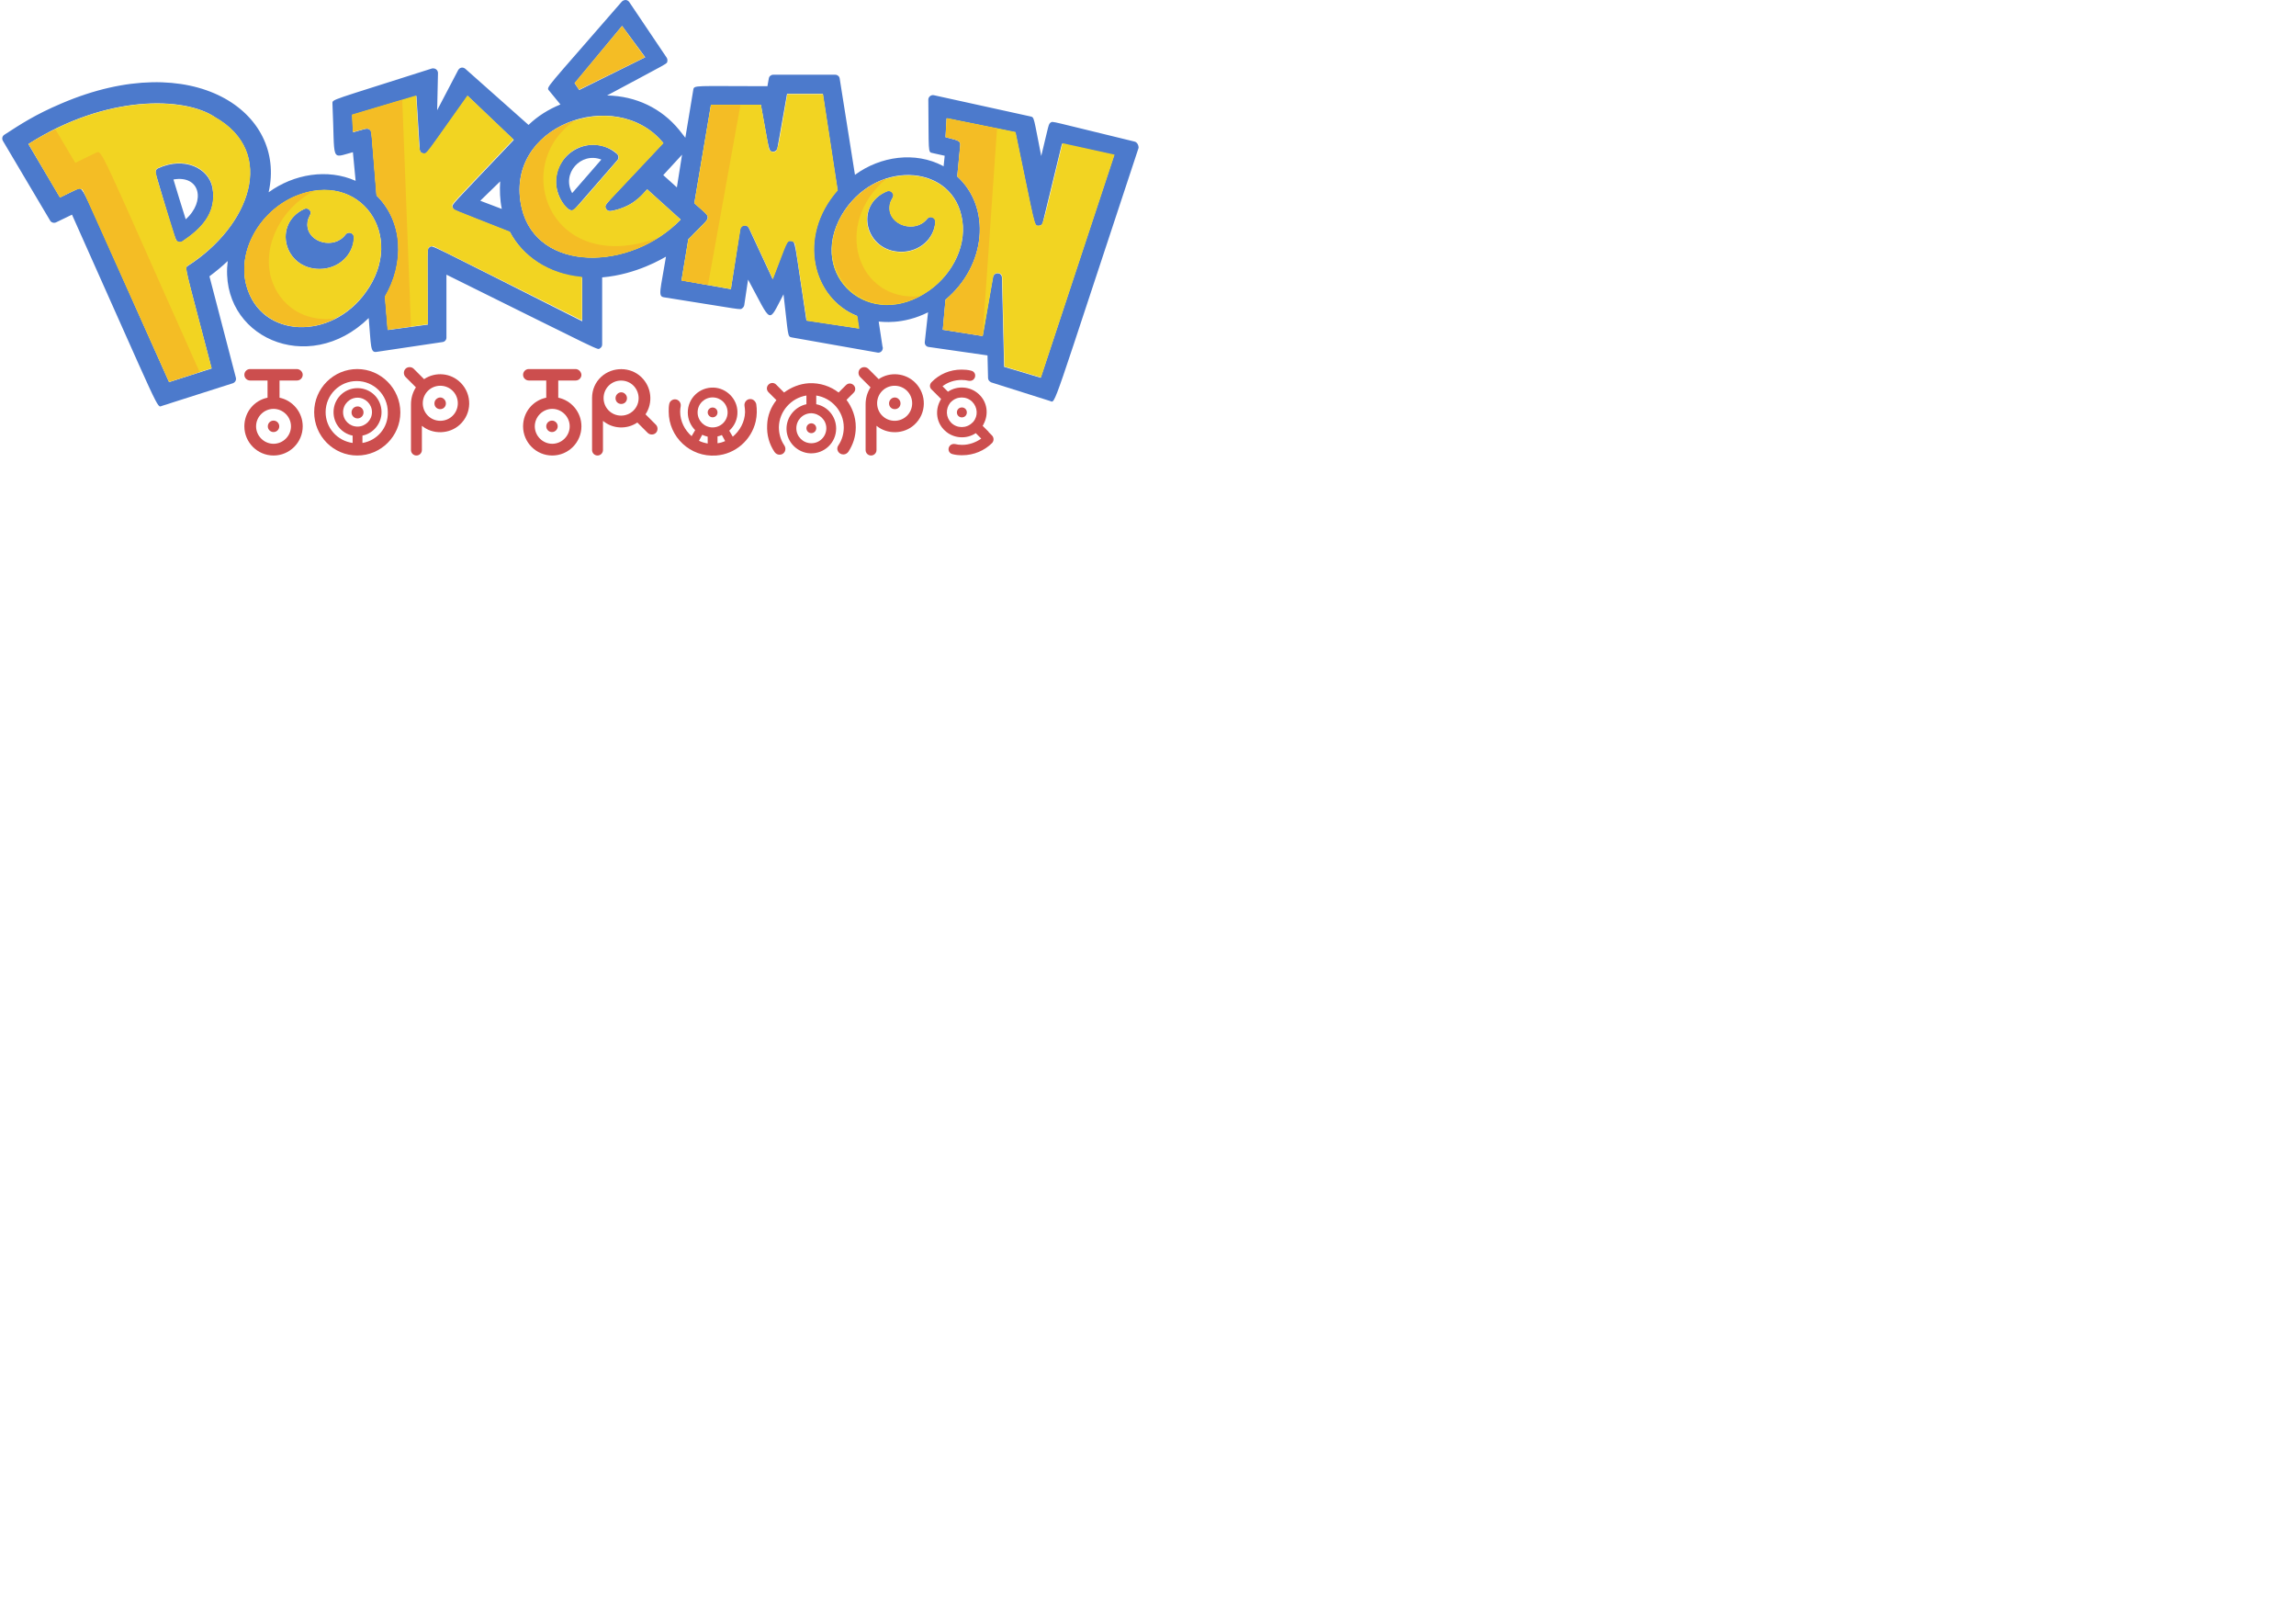
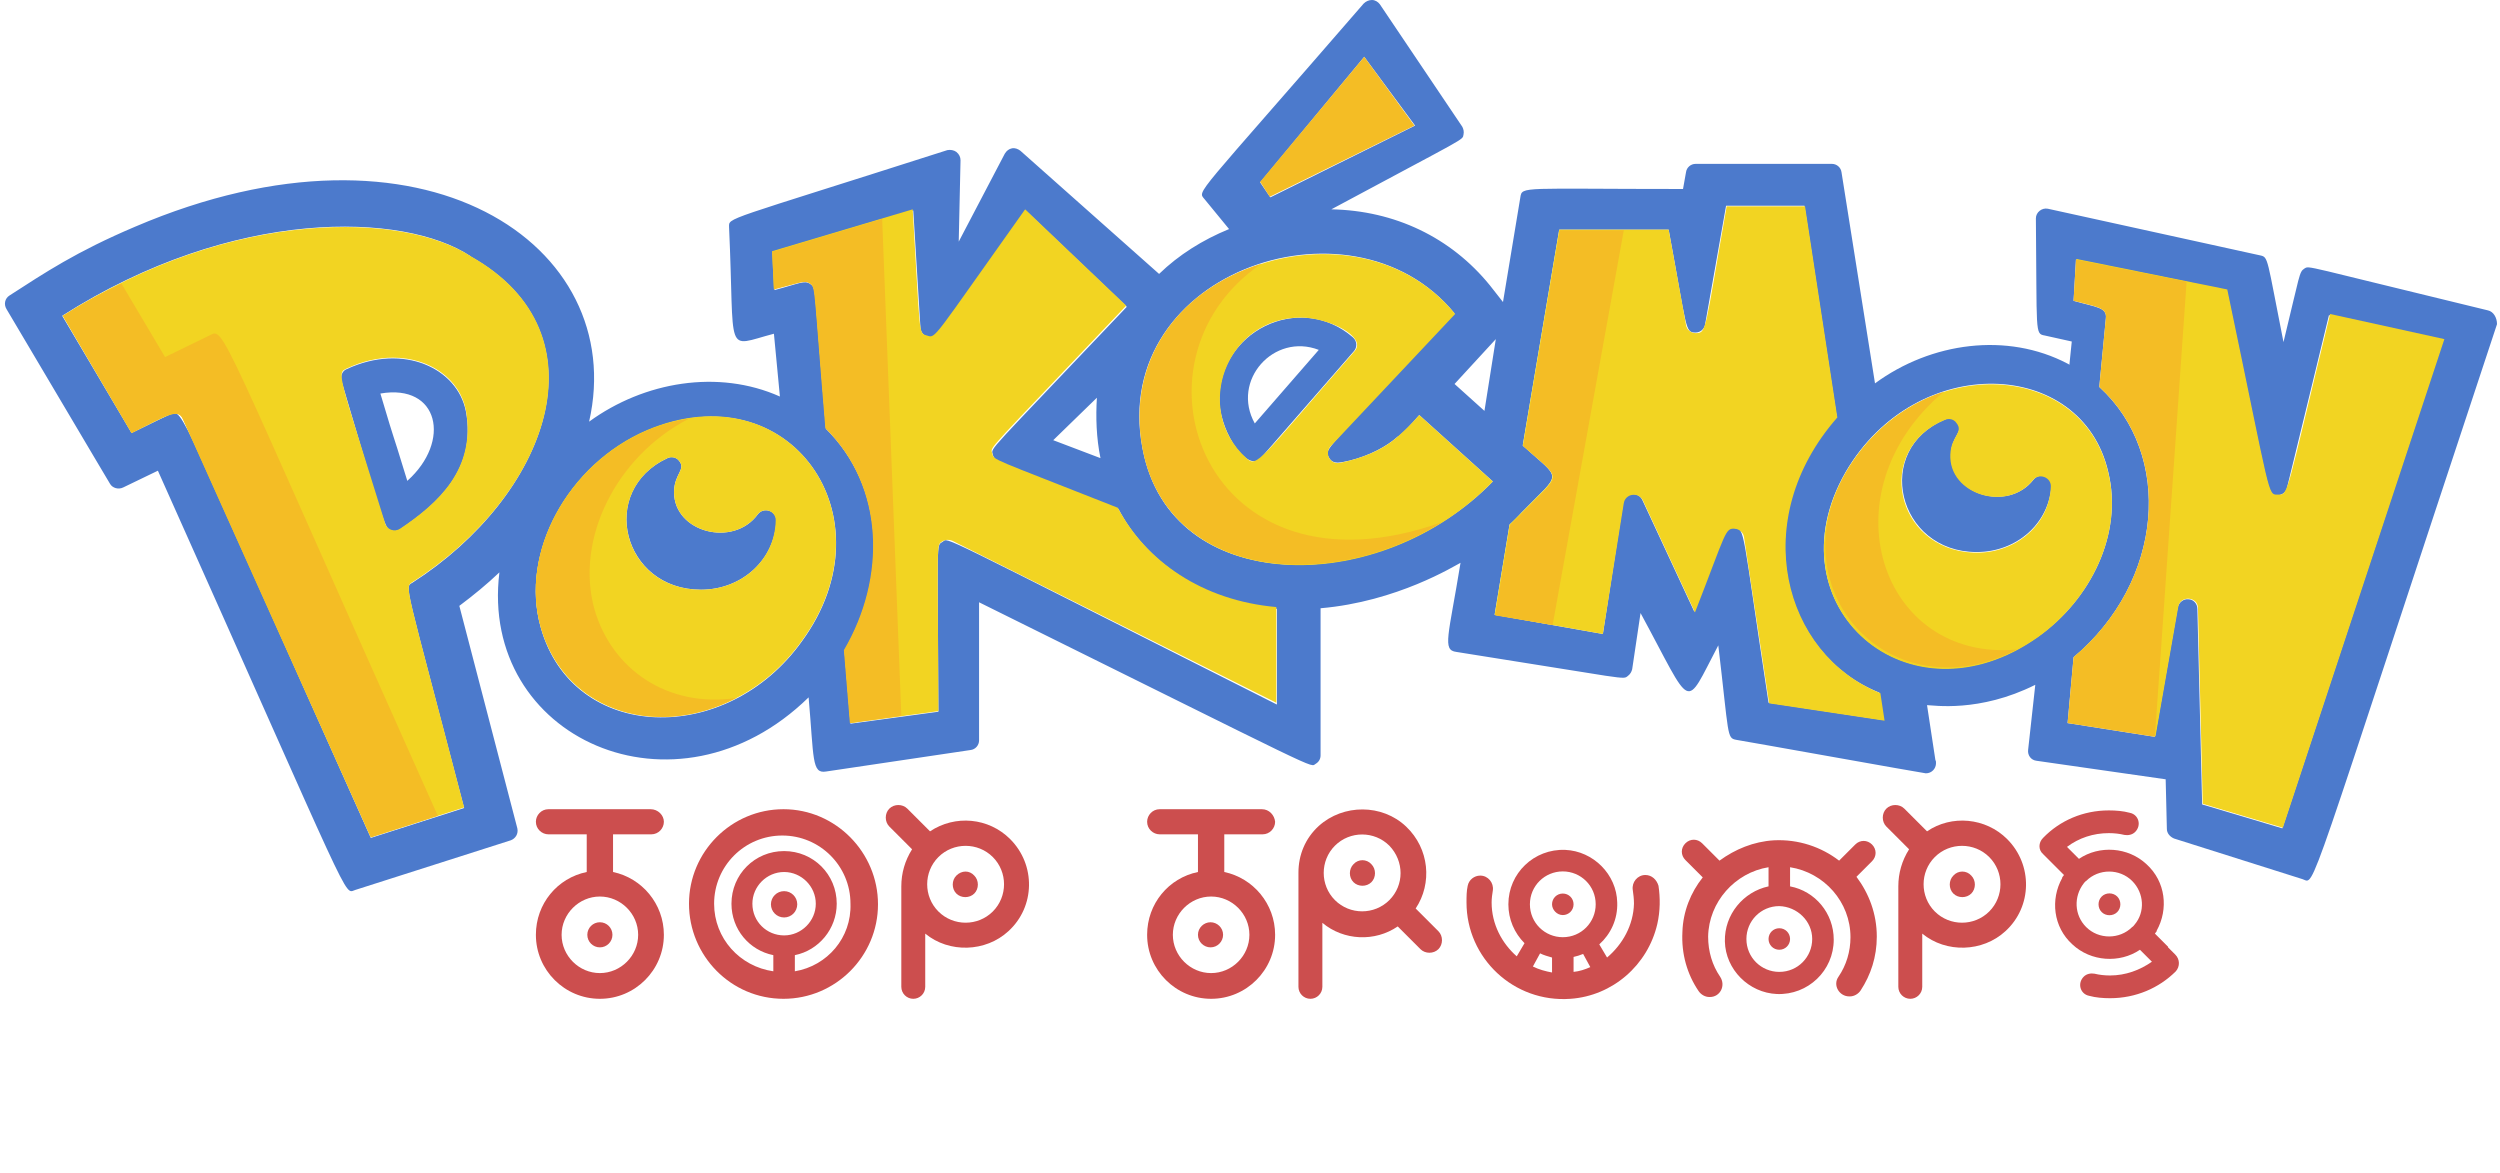
- <svg xmlns="http://www.w3.org/2000/svg" viewBox="0 0 841.9 595.3">
+ <svg xmlns="http://www.w3.org/2000/svg" viewBox="0 0 418 196">
  <svg width="418" height="196" viewBox="0 0 418 196" fill="none">
    <path d="M58 61.7C57.2 62 56.9 62.9 57.1 63.7C64.5 88.9 64.4 88.3 65.4 88.7C65.9 88.9 66.5 88.8 66.9 88.5C73.3 84.2 79.7 78.4 77.9 68.8C76.5 61.6 67.5 57.3 58 61.7ZM68.1 80.4C64.8 69.6 66.7 76.2 63.6 65.8C73.4 64.1 75.5 73.8 68.1 80.4Z" fill="#4C7ACC" />
    <path d="M226.2 56.4C217.2 48.6 203.4 55.6 203.9 67.3C204.2 72.7 208.7 79 210.8 76.6L226.3 58.8C227 58.1 226.9 57 226.2 56.4ZM209.8 70.8C205.8 63.6 213 55.6 220.5 58.5L209.8 70.8Z" fill="#4C7ACC" />
    <path d="M340 80.2C335.7 85.7 325.9 82.7 326.2 75.9C326.3 72.8 328.5 72.2 327.2 70.6C326.7 70 326 69.8 325.3 70.1C313.1 75.1 317.2 92.3 330.5 92.3C337.2 92.3 342.6 87.5 343 81.2C343.1 79.7 341 78.9 340 80.2Z" fill="#4C7ACC" />
    <path d="M126.7 86C122.6 91.6 112.7 89 112.7 82.3C112.7 79.2 114.8 78.5 113.5 77C113 76.4 112.2 76.3 111.6 76.6C99.9 82 104.1 98.6 117.2 98.6C124.1 98.6 129.6 93.5 129.8 87C129.8 85.4 127.7 84.7 126.7 86Z" fill="#4C7ACC" />
    <path d="M416 51.9C384.6 44.3 386.2 44.4 385.3 44.9C384.4 45.5 384.6 45.7 381.8 57.2C379 43.1 379.3 43 377.9 42.7L342.4 34.9C341.4 34.7 340.4 35.5 340.4 36.5C340.6 55.8 340.2 55.8 341.9 56.1L346.4 57.1L346 61C345.9 60.9 345.9 60.9 345.7 60.8C335.6 55.5 322.9 57.2 313.5 64.1L307.9 28.8C307.8 28 307.1 27.4 306.3 27.4H283.5C282.7 27.4 282 28 281.9 28.8L281.4 31.6C254.3 31.6 254.5 31.1 254.2 33L251.3 50.5L249.1 47.7C242.6 39.7 233.2 35.2 222.6 35C245.5 22.7 244.5 23.5 244.7 22.5C244.8 22 244.7 21.6 244.5 21.2L230.7 0.7C230.4 0.3 229.9 0 229.4 0C228.9 0 228.4 0.2 228 0.6C199.5 33.5 200.2 31.8 201.4 33.3L205.5 38.3C201.1 40.1 197.1 42.6 193.8 45.8L170.6 25.2C170.2 24.9 169.7 24.7 169.2 24.8C168.7 24.9 168.3 25.2 168 25.7L160.3 40.4L160.6 26.8C160.6 26.3 160.4 25.8 159.9 25.4C159.5 25.1 158.9 25 158.4 25.1C120.6 37.2 121.9 36.3 121.9 38C122.9 59.8 121 58 129.4 55.8L130.4 66.3C120.1 61.7 107.7 63.8 98.5 70.5C105.2 41 70.8 17.3 22.6 37.9C12.7 42.1 7.5 45.6 1.6 49.4C0.8 49.9 0.6 50.9 1.1 51.7C18.3 80.8 17.3 79 18.4 80.9C18.8 81.6 19.8 81.9 20.6 81.5L26.4 78.7C59.6 152.9 57.4 149.4 59.4 148.8L85.4 140.5C86.2 140.2 86.7 139.4 86.5 138.5L76.8 101.3C79.2 99.5 81.4 97.7 83.5 95.7C80.1 123.4 113 138.3 135.2 116.6C136.1 126.8 135.7 129.4 138.1 129L162.3 125.4C163.1 125.3 163.7 124.6 163.7 123.8V100.7C222.7 129.9 218.9 128.3 220 127.7C220.5 127.4 220.8 126.9 220.8 126.3V101.7C233.6 100.6 243.2 94.6 244.2 94.1C242.2 106.4 241.1 108.7 243.5 109C272.7 113.6 271.3 113.7 272.2 113C272.6 112.7 272.8 112.3 272.9 111.9L274.3 102.5C283.2 118.9 281.5 118.9 287.3 107.9C289.1 123.1 288.7 123.4 290.3 123.7C290.5 123.7 321.7 129.3 322 129.3C323 129.3 323.7 128.5 323.7 127.6C323.7 127.4 323.7 127.2 323.6 127.1L322.2 117.9C323.2 117.9 330.9 119.2 340.3 114.5L339.1 125.4C339 126.3 339.6 127.1 340.5 127.2L362.1 130.3L362.3 138.6C362.3 139.3 362.8 139.9 363.5 140.2L385 147C387.2 147.7 385 152.3 417.5 54.2C417.5 53.1 416.9 52.1 416 51.9ZM250.1 56.7L248.2 68.7L243.2 64.2L250.1 56.7ZM228.1 9.5L236.6 21L212.4 33L210.7 30.5L228.1 9.5ZM69 97.4C67.6 98.3 67.5 96.4 77.6 135.1L62 140.1C29.4 67.3 30.7 68.2 28.4 69.3C27.1 69.9 26.3 70.3 22 72.4L10.4 52.8C39.1 34.5 67.6 35.5 78.6 42.8C78.6 42.8 78.7 42.8 78.7 42.9C101.8 55.9 91.4 83 69 97.4ZM134.1 107.2C121.5 124.9 95.8 124.2 90.4 104.9C86.9 92.5 94.9 77.7 108.2 72C132.1 61.9 149.2 86.5 134.1 107.2ZM157.6 90.6C156.5 91.3 156.8 89.8 156.9 119L142.2 121L141.2 108.8C148.4 96.5 147.9 81.4 138.1 71.7C136.1 47.8 136.5 48.2 135.5 47.5C134.5 46.8 133.7 47.4 129.5 48.5L129.2 42.2L152.7 35.2L153.9 54.8C154 56.4 156 56.9 156.9 55.7L171.5 35.2L188.4 51.3C164.7 76.3 165.7 74.8 166 76C166.1 76.5 166.5 77 167 77.2L187 85.1C191.6 93.9 201.1 100.6 213.5 101.8V117.8C155.1 88.4 158.7 89.9 157.6 90.6ZM184 76.6L176.1 73.6L183.4 66.5C183.2 69.7 183.3 73.2 184 76.6ZM191.3 76.3C184.2 46.1 225.8 31.1 243.2 52.4C221 76.1 221.4 75 222.2 76.5C222.9 77.8 224.2 77.3 225.7 77C228.9 76.2 231.8 74.7 233.7 73L233.9 72.9C235 72 236 70.9 237.3 69.4L249.6 80.5C231.3 99.3 197 100.2 191.3 76.3ZM295.7 117.5C291.2 87.9 291.8 88.5 290 88.3C288.3 88.1 288.5 88.6 283.3 102.3L274.6 83.6C273.9 82.1 271.7 82.4 271.4 84L268 106L249.9 102.8L252.4 87.7C253.1 87.1 253.8 86.4 254.4 85.7C261.2 78.7 261.2 80.5 254.6 74.5L260.7 38.4H279C282.1 55.1 281.7 55.6 283.5 55.6C284.3 55.6 285 55 285.1 54.2L288.6 34.4H301.7L307.1 69.7C292.1 86.7 297.9 109.3 314.2 115.8L314.9 120.4L295.7 117.5ZM340.8 106.4C319.1 121.8 295.8 101.2 308.6 78.9C320.4 58.7 348.1 59.8 352.5 78.9C355 89.2 349.6 100.2 340.8 106.4ZM381.6 138.5L368.2 134.5L367.4 101.8C367.4 100.9 366.7 100.2 365.9 100.2C365.1 100.1 364.3 100.7 364.1 101.6L360.3 123.2L345.7 120.9L346.7 109.9C361.8 97.2 363.4 76 351 64.7L352.1 53.2C352.3 51.4 350.6 51.4 346.7 50.3L347.1 43.4L372.3 48.5C379.7 83.8 379 82.7 380.8 82.8C381.5 82.8 382.3 82.3 382.4 81.5L389.4 52.7L408.5 56.9L381.6 138.5Z" fill="#4C7ACC" />
    <path d="M236.5 21L228.1 9.5L210.7 30.4L212.3 32.9L236.5 21Z" fill="#F4BD25" />
    <path d="M233.7 73C231 75.4 227.5 76.7 224 77.4C222.4 77.7 221.4 75.8 222.5 74.6L243.3 52.5C226 31.2 184.3 46.1 191.4 76.4C197 99.9 231.1 99.7 249.6 80.5L237.3 69.4C235.6 71.3 234.7 72.1 233.7 73ZM208.4 76.6C199.3 68.4 205.1 53.1 217.5 53.1C222.1 53.1 228.6 56.3 226.5 58.7C210.5 77 210.2 78.3 208.4 76.6Z" fill="#F2D422" />
    <path d="M210.9 44.1C196.5 48.6 187.8 61.1 191.3 76.3C196.1 96.4 221.9 99.3 241.1 87.3C201.4 101.5 186.9 60.4 210.9 44.1Z" fill="#F4BD25" />
    <path d="M307.2 69.8L301.8 34.5H288.7C285 55.4 285.4 55.7 283.5 55.7C282.7 55.7 282 55.1 281.9 54.3L279 38.4H260.7L254.6 74.5C261.3 80.5 261.2 78.7 254.4 85.7C253.7 86.4 253.1 87 252.4 87.7L249.9 102.8L268 106L271.5 84.1C271.8 82.5 274 82.2 274.7 83.7L283.4 102.4C288.7 88.8 288.4 88.3 290.1 88.4C290.9 88.5 291.5 89.1 291.6 89.8L295.8 117.6L315.1 120.5L314.4 115.9C298.2 109.4 292.1 87 307.2 69.8Z" fill="#F2D422" />
    <path d="M259.6 104.5L271.5 38.5H260.8L254.7 74.6C261.4 80.6 261.3 78.8 254.5 85.8C253.8 86.5 253.2 87.1 252.5 87.8L250 102.9L259.6 104.5Z" fill="#F4BD25" />
    <path d="M380.9 82.7C379.1 82.7 379.8 83.7 372.4 48.4L347.2 43.3L346.8 50.2C350.6 51.2 352.4 51.3 352.2 53.1L351.1 64.6C363.6 76 361.8 97.2 346.8 109.8L345.8 120.8L360.4 123.1L364.2 101.5C364.5 99.5 367.5 99.7 367.5 101.7L368.3 134.4L381.7 138.4L408.7 56.7L389.6 52.5C382.1 83.1 382.7 82.7 380.9 82.7Z" fill="#F2D422" />
    <path d="M347.1 43.4L346.7 50.3C350.5 51.3 352.3 51.4 352.1 53.2L351 64.7C363.5 76.1 361.7 97.3 346.7 109.9L345.7 120.9L360.3 123.2L365.6 47.1L347.1 43.4Z" fill="#F4BD25" />
    <path d="M352.5 79C348.1 59.9 320.4 58.8 308.6 79C295.8 101.3 319.1 121.9 340.8 106.5C349.6 100.2 355 89.2 352.5 79ZM329.9 92.4C316.8 91.8 313.3 75.1 325.2 70.2C325.9 69.9 326.7 70.1 327.1 70.7C328.4 72.3 326.2 72.9 326.1 76C325.8 82.7 335.6 85.7 339.9 80.3C340.9 79 343 79.8 342.9 81.4C342.6 88 336.7 92.7 329.9 92.4Z" fill="#F2D422" />
    <path d="M186.9 84.9C165.4 76.4 166.2 77 165.9 75.8C165.6 74.6 164.5 76.2 188.3 51.1L171.4 35C155.8 56.9 156.5 56.6 155 56.1C153.5 55.7 153.9 56.2 152.6 35L129.1 42L129.4 48.3L134.1 47.1C135.1 46.8 136.1 47.5 136.2 48.6L138.1 71.6C148 81.4 148.3 96.6 141.2 108.7L142.2 120.9L156.9 118.9C156.8 89.7 156.5 91.2 157.6 90.5C158.1 90.2 158.7 90.2 159.2 90.4L213.4 117.5V101.5C201 100.4 191.6 93.8 186.9 84.9Z" fill="#F2D422" />
    <path d="M147.5 36.6L129.1 42.1L129.4 48.4C133.7 47.3 134.5 46.8 135.4 47.4C136.4 48.1 136 47.7 138 71.6C147.9 81.4 148.2 96.6 141.1 108.7L142.1 120.9L150.7 119.7L147.5 36.6Z" fill="#F4BD25" />
    <path d="M78.8 42.9C78.7 42.9 78.7 42.8 78.8 42.9C67.7 35.6 39.2 34.5 10.5 52.8L22 72.4C28.1 69.4 29.8 68.2 30.6 70.1L62 140L77.6 135C67.6 96.6 67.6 98.3 69 97.3C91.5 82.9 101.8 55.9 78.8 42.9ZM66.9 88.4C66 89 64.7 88.6 64.4 87.5C56.6 62.3 56.2 62.4 58 61.6C60.5 60.4 63.2 59.8 65.7 59.8C71.9 59.8 76.9 63.4 77.9 68.6C79.6 78.4 73.3 84.1 66.9 88.4Z" fill="#F2D422" />
    <path d="M35 56.1C33.5 56.8 32.6 57.3 27.6 59.7L20.3 47.4C16.8 49.1 13.5 50.9 10.5 52.8L22 72.4C27.8 69.5 29.7 68.1 30.6 70.1L62 140L73.2 136.4C35.9 53.1 37.6 54.8 35 56.1Z" fill="#F4BD25" />
    <path d="M108.2 71.9C94.9 77.6 86.9 92.4 90.4 104.8C95.9 124.2 121.6 124.7 134.1 107.1C149.2 86.4 132 61.9 108.2 71.9ZM117.2 98.6C104.1 98.6 99.9 82.1 111.6 76.6C112.3 76.3 113.1 76.5 113.5 77C114.8 78.5 112.7 79.2 112.7 82.3C112.7 89 122.6 91.6 126.7 86C127.7 84.7 129.7 85.4 129.7 87C129.6 93.5 124.1 98.6 117.2 98.6Z" fill="#F2D422" />
    <path d="M99.4 101.9C96.1 90.1 103.1 76.2 115.2 70C98.5 72.4 86.2 90 90.4 104.8C94.2 118.2 109 124 123.1 116.7C111.6 118.4 102.3 111.9 99.4 101.9Z" fill="#F4BD25" />
    <path d="M337.2 108.6C314.4 110.7 305 82.3 325 65.5C318.2 67.7 312.4 72.6 308.7 78.9C297.1 99 316.3 119.4 337.2 108.6Z" fill="#F4BD25" />
    <path d="M108.8 135.3H91.7C90.5 135.3 89.6 136.3 89.6 137.4C89.6 138.6 90.6 139.5 91.7 139.5H98.1V145.8C93.2 146.8 89.6 151.1 89.6 156.3C89.6 162.2 94.4 167 100.3 167C106.2 167 111 162.2 111 156.3C111 151.1 107.3 146.8 102.5 145.8V139.5H108.9C110.1 139.5 111 138.5 111 137.4C111 136.3 110 135.3 108.8 135.3ZM106.7 156.3C106.7 159.8 103.8 162.7 100.3 162.7C96.8 162.7 93.9 159.8 93.9 156.3C93.9 152.8 96.8 149.9 100.3 149.9C103.8 149.9 106.7 152.8 106.7 156.3Z" fill="#CC4E4E" />
    <path d="M100.3 158.4C101.46 158.4 102.4 157.46 102.4 156.3C102.4 155.14 101.46 154.2 100.3 154.2C99.14 154.2 98.2 155.14 98.2 156.3C98.2 157.46 99.14 158.4 100.3 158.4Z" fill="#CC4E4E" />
    <path d="M131.1 153.4C132.315 153.4 133.3 152.415 133.3 151.2C133.3 149.985 132.315 149 131.1 149C129.885 149 128.9 149.985 128.9 151.2C128.9 152.415 129.885 153.4 131.1 153.4Z" fill="#CC4E4E" />
    <path d="M131 135.3C122.3 135.3 115.2 142.4 115.2 151.1C115.2 159.8 122.2 167 131 167C139.7 167 146.8 159.9 146.8 151.2C146.8 142.5 139.7 135.3 131 135.3ZM125.8 151.1C125.8 148.2 128.2 145.8 131.1 145.8C134 145.8 136.4 148.2 136.4 151.1C136.4 154 134 156.4 131.1 156.4C128.2 156.4 125.8 154.1 125.8 151.1ZM132.9 162.4V159.7C136.9 158.9 139.9 155.3 139.9 151.1C139.9 146.2 136 142.3 131.1 142.3C126.2 142.3 122.3 146.2 122.3 151.1C122.3 155.4 125.3 158.9 129.3 159.7V162.4C123.7 161.6 119.4 156.9 119.4 151.1C119.4 144.8 124.5 139.7 130.8 139.7C137.1 139.7 142.2 144.8 142.2 151.1C142.4 156.8 138.3 161.5 132.9 162.4Z" fill="#CC4E4E" />
    <path d="M155.5 139L151.7 135.2C150.9 134.4 149.5 134.4 148.7 135.2C147.9 136 147.9 137.4 148.7 138.2L152.5 142C151.3 143.9 150.7 146 150.7 148.2V165C150.7 166.1 151.6 167 152.7 167C153.8 167 154.7 166.1 154.7 165V156.1C158.7 159.4 164.8 159.2 168.6 155.7C173.1 151.6 173.2 144.6 168.9 140.3C165.3 136.7 159.7 136.2 155.5 139ZM166 152.4C163.5 154.9 159.4 154.9 156.9 152.4C154.4 149.9 154.4 145.8 156.9 143.3C159.4 140.8 163.5 140.8 166 143.3C168.5 145.8 168.5 149.9 166 152.4Z" fill="#CC4E4E" />
    <path d="M159.9 146.4C159.1 147.2 159.1 148.6 159.9 149.4C160.7 150.2 162.1 150.2 162.9 149.4C163.7 148.6 163.7 147.2 162.9 146.4C162.1 145.5 160.8 145.5 159.9 146.4Z" fill="#CC4E4E" />
    <path d="M211 135.3H193.9C192.7 135.3 191.8 136.3 191.8 137.4C191.8 138.6 192.8 139.5 193.9 139.5H200.3V145.8C195.4 146.8 191.8 151.1 191.8 156.3C191.8 162.2 196.6 167 202.5 167C208.4 167 213.2 162.2 213.2 156.3C213.2 151.1 209.5 146.8 204.7 145.8V139.5H211.1C212.3 139.5 213.2 138.5 213.2 137.4C213.1 136.3 212.2 135.3 211 135.3ZM208.9 156.3C208.9 159.8 206 162.7 202.5 162.7C199 162.7 196.1 159.8 196.1 156.3C196.1 152.8 199 149.9 202.5 149.9C206 149.9 208.9 152.8 208.9 156.3Z" fill="#CC4E4E" />
    <path d="M200.3 156.3C200.3 157.5 201.3 158.4 202.4 158.4C203.6 158.4 204.5 157.4 204.5 156.3C204.5 155.1 203.5 154.2 202.4 154.2C201.3 154.2 200.3 155.1 200.3 156.3Z" fill="#CC4E4E" />
    <path d="M236.7 151.9C239.5 147.7 239 141.9 235.1 138.2C231.1 134.4 224.6 134.4 220.5 138.1C218.2 140.2 217.1 143 217.1 145.9V165C217.1 166.1 218 167 219.1 167C220.2 167 221.1 166.1 221.1 165V154.3C224.7 157.3 229.9 157.5 233.7 154.9L237.5 158.7C238.3 159.5 239.7 159.5 240.5 158.7C241.3 157.9 241.3 156.5 240.5 155.7L236.7 151.9ZM232.3 150.5C229.8 153 225.7 153 223.2 150.5C220.7 148 220.7 143.9 223.2 141.4C225.7 138.9 229.8 138.9 232.3 141.4C234.8 144 234.8 148 232.3 150.5Z" fill="#CC4E4E" />
    <path d="M226.3 144.5C225.5 145.3 225.5 146.7 226.3 147.5C227.1 148.3 228.5 148.3 229.3 147.5C230.1 146.7 230.1 145.3 229.3 144.5C228.5 143.6 227.1 143.6 226.3 144.5Z" fill="#CC4E4E" />
    <path d="M261.3 153C262.3 153 263.1 152.2 263.1 151.2C263.1 150.2 262.3 149.4 261.3 149.4C260.3 149.4 259.5 150.2 259.5 151.2C259.5 152.1 260.3 153 261.3 153Z" fill="#CC4E4E" />
    <path d="M275.1 146.3C273.8 146.3 272.8 147.5 273 148.8C273.1 149.5 273.2 150.3 273.2 151.1C273.1 154.7 271.3 157.9 268.7 160.1L267.4 157.9C269.3 156.2 270.5 153.7 270.4 150.9C270.3 146.2 266.4 142.3 261.7 142.1C256.5 141.9 252.2 146 252.2 151.2C252.2 153.7 253.2 156 254.9 157.7L253.6 159.9C251.1 157.7 249.4 154.5 249.4 150.9C249.4 150.2 249.5 149.5 249.6 148.9C249.8 147.6 248.8 146.4 247.5 146.4C246.5 146.4 245.6 147.1 245.4 148.1C245.2 149 245.2 149.9 245.2 150.9C245.2 160.2 253.1 167.7 262.6 167C269.6 166.5 275.5 161.4 277.1 154.5C277.6 152.3 277.6 150.1 277.3 148.1C277 147.1 276.2 146.3 275.1 146.3ZM265.9 161.7C265 162.1 264.1 162.4 263.1 162.5V160C263.6 159.9 264.2 159.7 264.7 159.5L265.9 161.7ZM261.3 145.7C264.3 145.7 266.8 148.1 266.8 151.2C266.8 154.2 264.4 156.7 261.3 156.7C258.3 156.7 255.8 154.3 255.8 151.2C255.8 148.1 258.3 145.7 261.3 145.7ZM257.5 159.4C258.1 159.7 258.8 159.9 259.5 160.1V162.6C258.4 162.4 257.3 162.1 256.3 161.6L257.5 159.4Z" fill="#CC4E4E" />
    <path d="M295.7 157C295.7 158 296.5 158.8 297.5 158.8C298.5 158.8 299.3 158 299.3 157C299.3 156 298.5 155.2 297.5 155.2C296.5 155.2 295.7 156 295.7 157Z" fill="#CC4E4E" />
    <path d="M313 144C313.8 143.2 313.8 142 313 141.2C312.2 140.4 311 140.4 310.2 141.2L307.5 143.9C304.5 141.6 300.7 140.3 296.6 140.5C293.2 140.7 290.1 142 287.5 143.9L284.6 141C283.8 140.2 282.6 140.2 281.8 141C281 141.8 281 143 281.8 143.8L284.7 146.7C282.7 149.2 281.4 152.4 281.3 155.8C281.1 159.5 282.1 162.9 284 165.7C284.4 166.3 285.1 166.7 285.8 166.7H285.9C287.6 166.7 288.6 164.8 287.6 163.3C286.3 161.4 285.6 159.1 285.6 156.6C285.7 150.8 290.1 145.9 295.7 145V145.1V148.2C291.5 149.1 288.3 152.9 288.4 157.4C288.5 162.1 292.4 166 297.1 166.2C302.3 166.4 306.6 162.3 306.6 157.1C306.6 152.7 303.5 149 299.3 148.2V145.1V145C305 145.9 309.4 150.8 309.4 156.7C309.4 159.1 308.7 161.4 307.4 163.3C306.4 164.7 307.5 166.6 309.2 166.6H309.3C310 166.6 310.7 166.2 311.1 165.6C312.8 163 313.8 160 313.8 156.6C313.8 152.8 312.5 149.4 310.4 146.6L313 144ZM303 157C303 160 300.6 162.5 297.5 162.5C294.5 162.5 292 160.1 292 157C292 154 294.4 151.5 297.5 151.5C300.5 151.6 303 154 303 157Z" fill="#CC4E4E" />
    <path d="M322.2 139L318.4 135.2C317.6 134.4 316.2 134.4 315.4 135.2C314.6 136 314.6 137.4 315.4 138.2L319.2 142C318 143.9 317.4 146 317.4 148.2V165C317.4 166.1 318.3 167 319.4 167C320.5 167 321.4 166.1 321.4 165V156.1C325.4 159.4 331.5 159.2 335.3 155.7C339.8 151.6 339.9 144.6 335.6 140.3C332 136.7 326.3 136.2 322.2 139ZM332.6 152.4C330.1 154.9 326 154.9 323.5 152.4C321 149.9 321 145.8 323.5 143.3C326 140.8 330.1 140.8 332.6 143.3C335.1 145.8 335.1 149.9 332.6 152.4Z" fill="#CC4E4E" />
    <path d="M326.6 146.4C325.8 147.2 325.8 148.6 326.6 149.4C327.4 150.2 328.8 150.2 329.6 149.4C330.4 148.6 330.4 147.2 329.6 146.4C328.8 145.5 327.4 145.5 326.6 146.4Z" fill="#CC4E4E" />
    <path d="M351.4 149.9C350.7 150.6 350.7 151.8 351.4 152.5C352.1 153.2 353.3 153.2 354 152.5C354.7 151.8 354.7 150.6 354 149.9C353.3 149.2 352.1 149.2 351.4 149.9Z" fill="#CC4E4E" />
    <path d="M363.7 159.6L362.5 158.4C362.5 158.4 362.5 158.4 362.5 158.3L360.3 156.1C360.4 156 360.5 155.8 360.6 155.7C360.6 155.7 360.6 155.7 360.6 155.6C362.6 152 362.1 147.4 358.9 144.5C355.8 141.6 351 141.3 347.6 143.6L345.6 141.6C347.6 140.1 350 139.3 352.6 139.3C353.5 139.3 354.4 139.4 355.2 139.6C355.8 139.7 356.5 139.6 357 139.1C358.1 138 357.6 136.2 356.1 135.9C355 135.6 353.8 135.5 352.6 135.5C348.3 135.5 344.4 137.2 341.6 140.1C340.8 140.9 340.8 142.1 341.6 142.8L343.1 144.3L345.1 146.3C345 146.4 344.9 146.6 344.8 146.7C344.8 146.7 344.8 146.7 344.8 146.8C342.8 150.4 343.3 155 346.5 157.9C349.6 160.8 354.4 161.1 357.8 158.8L359.8 160.8C357.8 162.2 355.4 163.1 352.8 163.1C351.9 163.1 351 163 350.2 162.8C349.6 162.7 348.9 162.8 348.4 163.3C347.3 164.4 347.8 166.2 349.3 166.5C350.4 166.8 351.6 166.9 352.8 166.9C357.1 166.9 361 165.2 363.8 162.4C364.5 161.6 364.5 160.4 363.7 159.6ZM356.9 154.6C356.8 154.7 356.7 154.9 356.5 155C354.4 157.1 350.9 157.1 348.8 155C346.8 153 346.7 149.9 348.4 147.7C348.5 147.6 348.6 147.4 348.8 147.3C350.9 145.2 354.4 145.2 356.5 147.3C358.5 149.3 358.7 152.5 356.9 154.6Z" fill="#CC4E4E" />
  </svg>
</svg>
